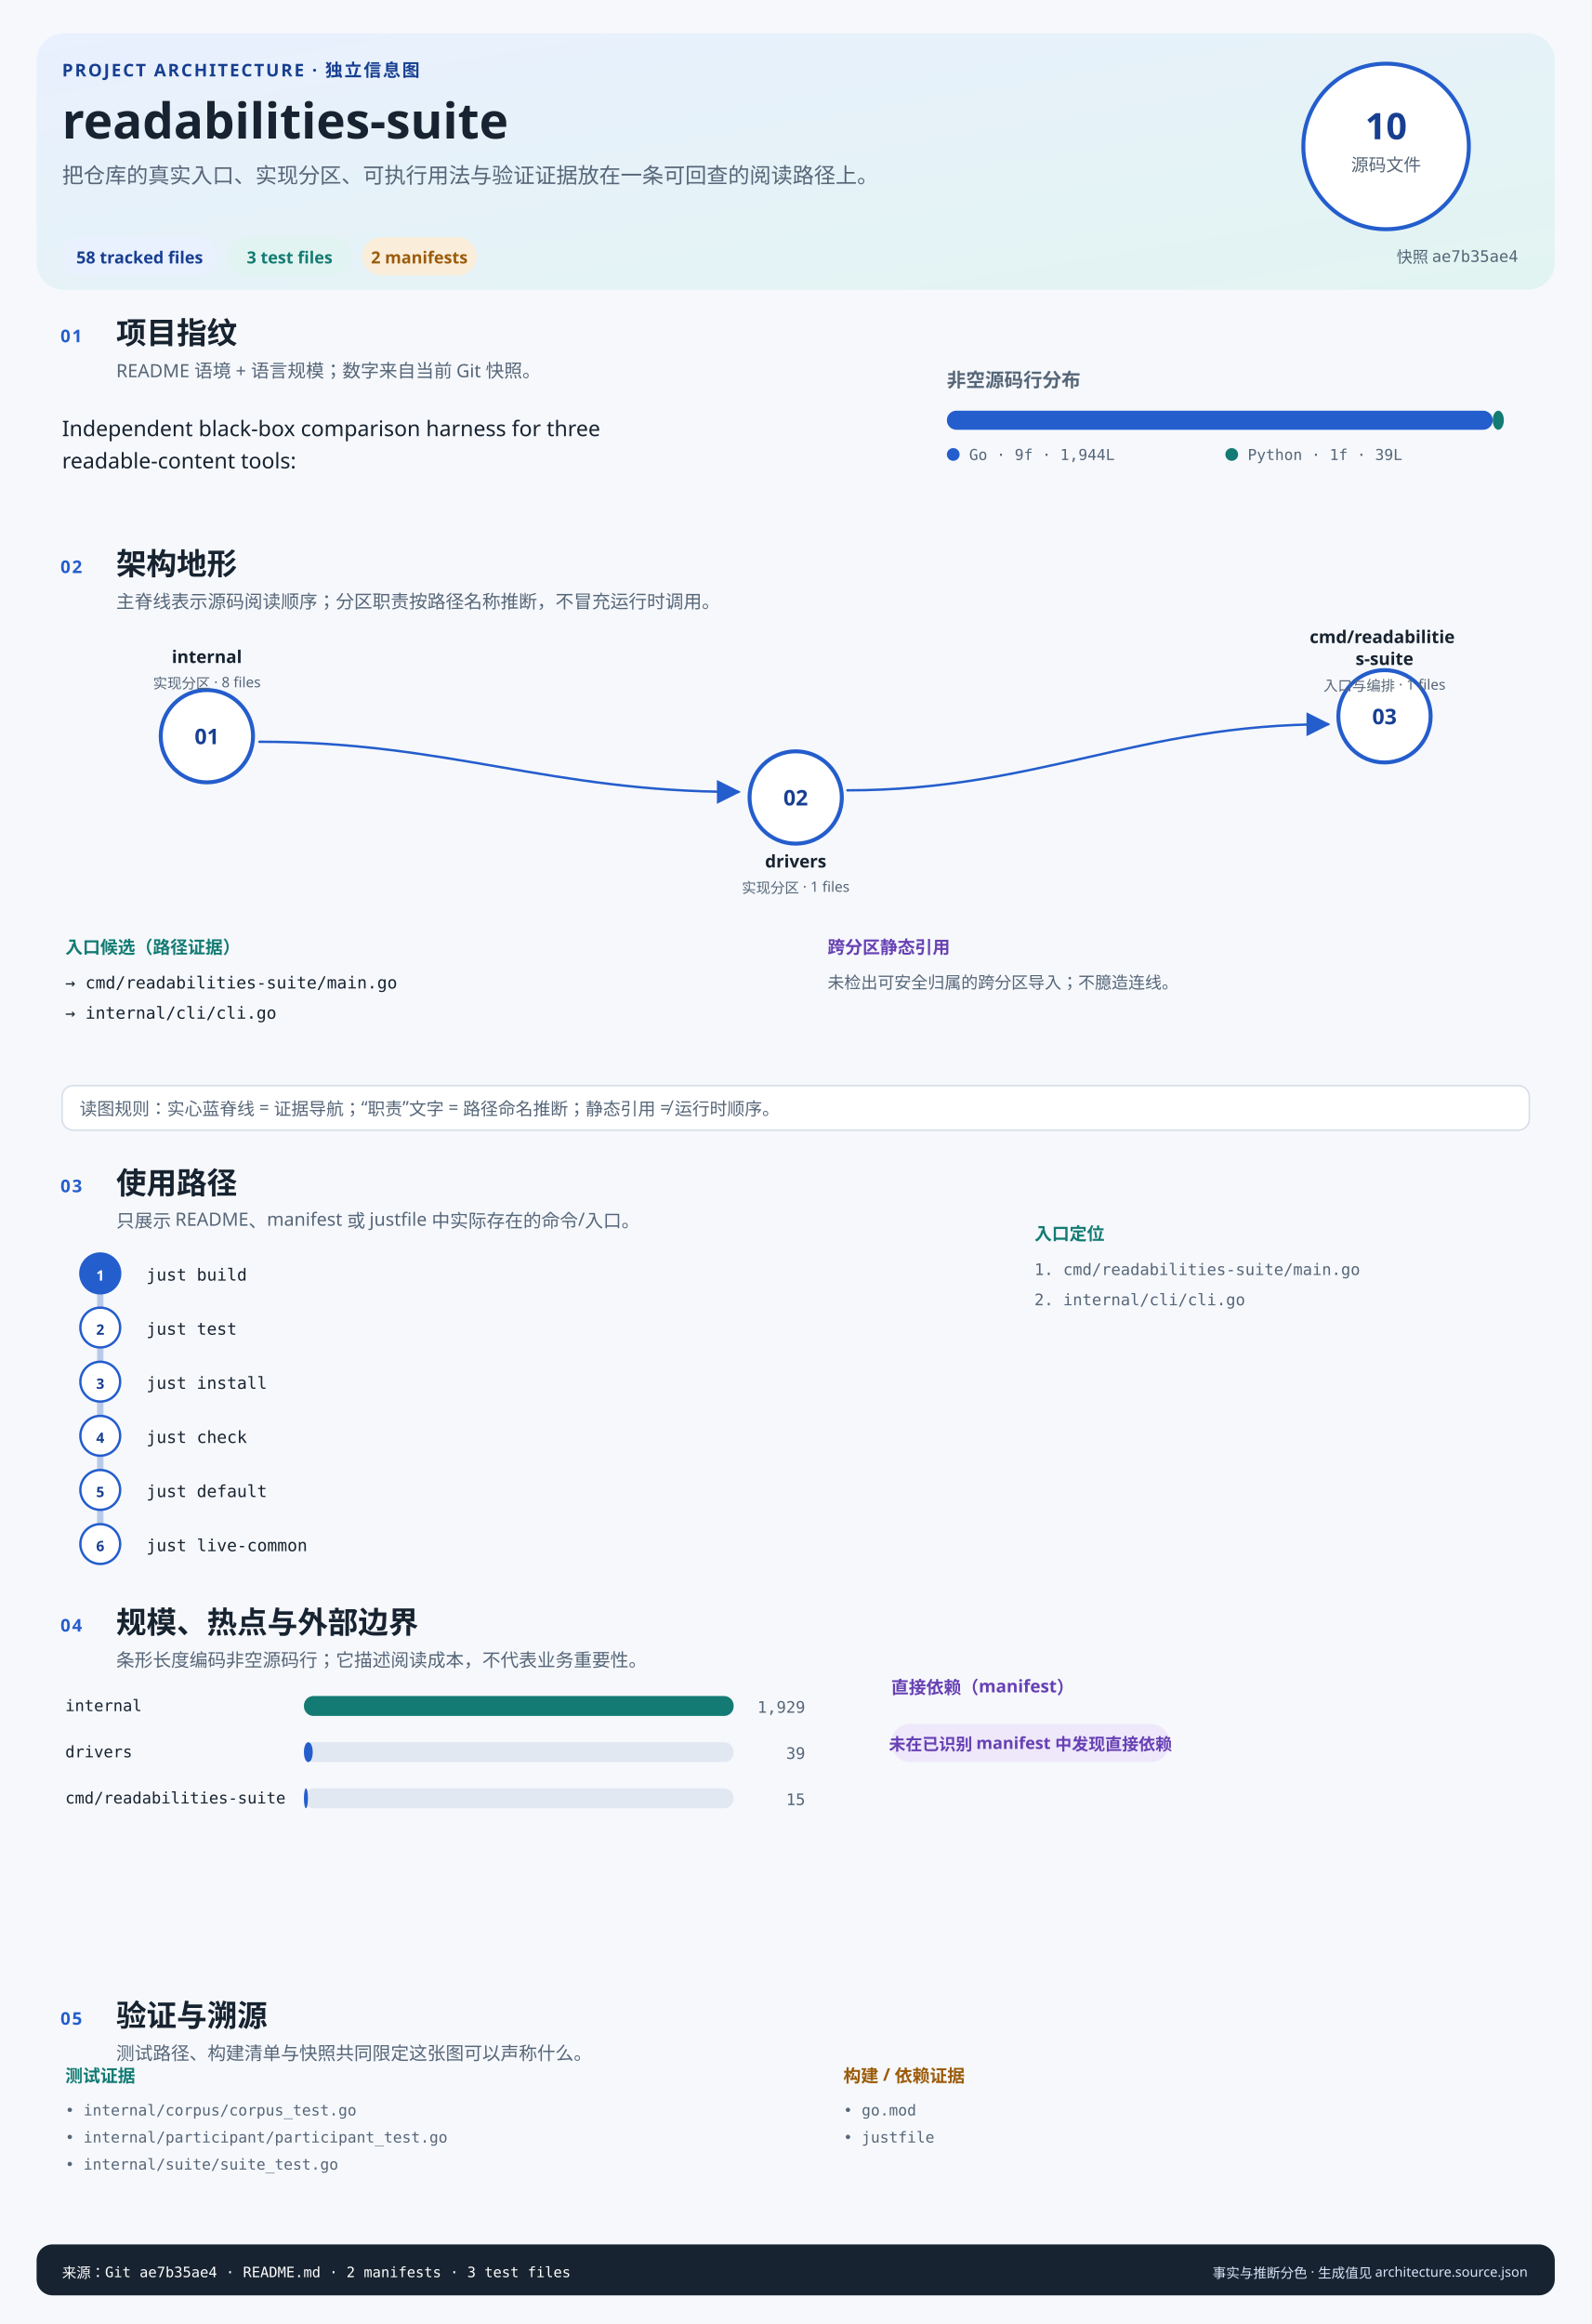
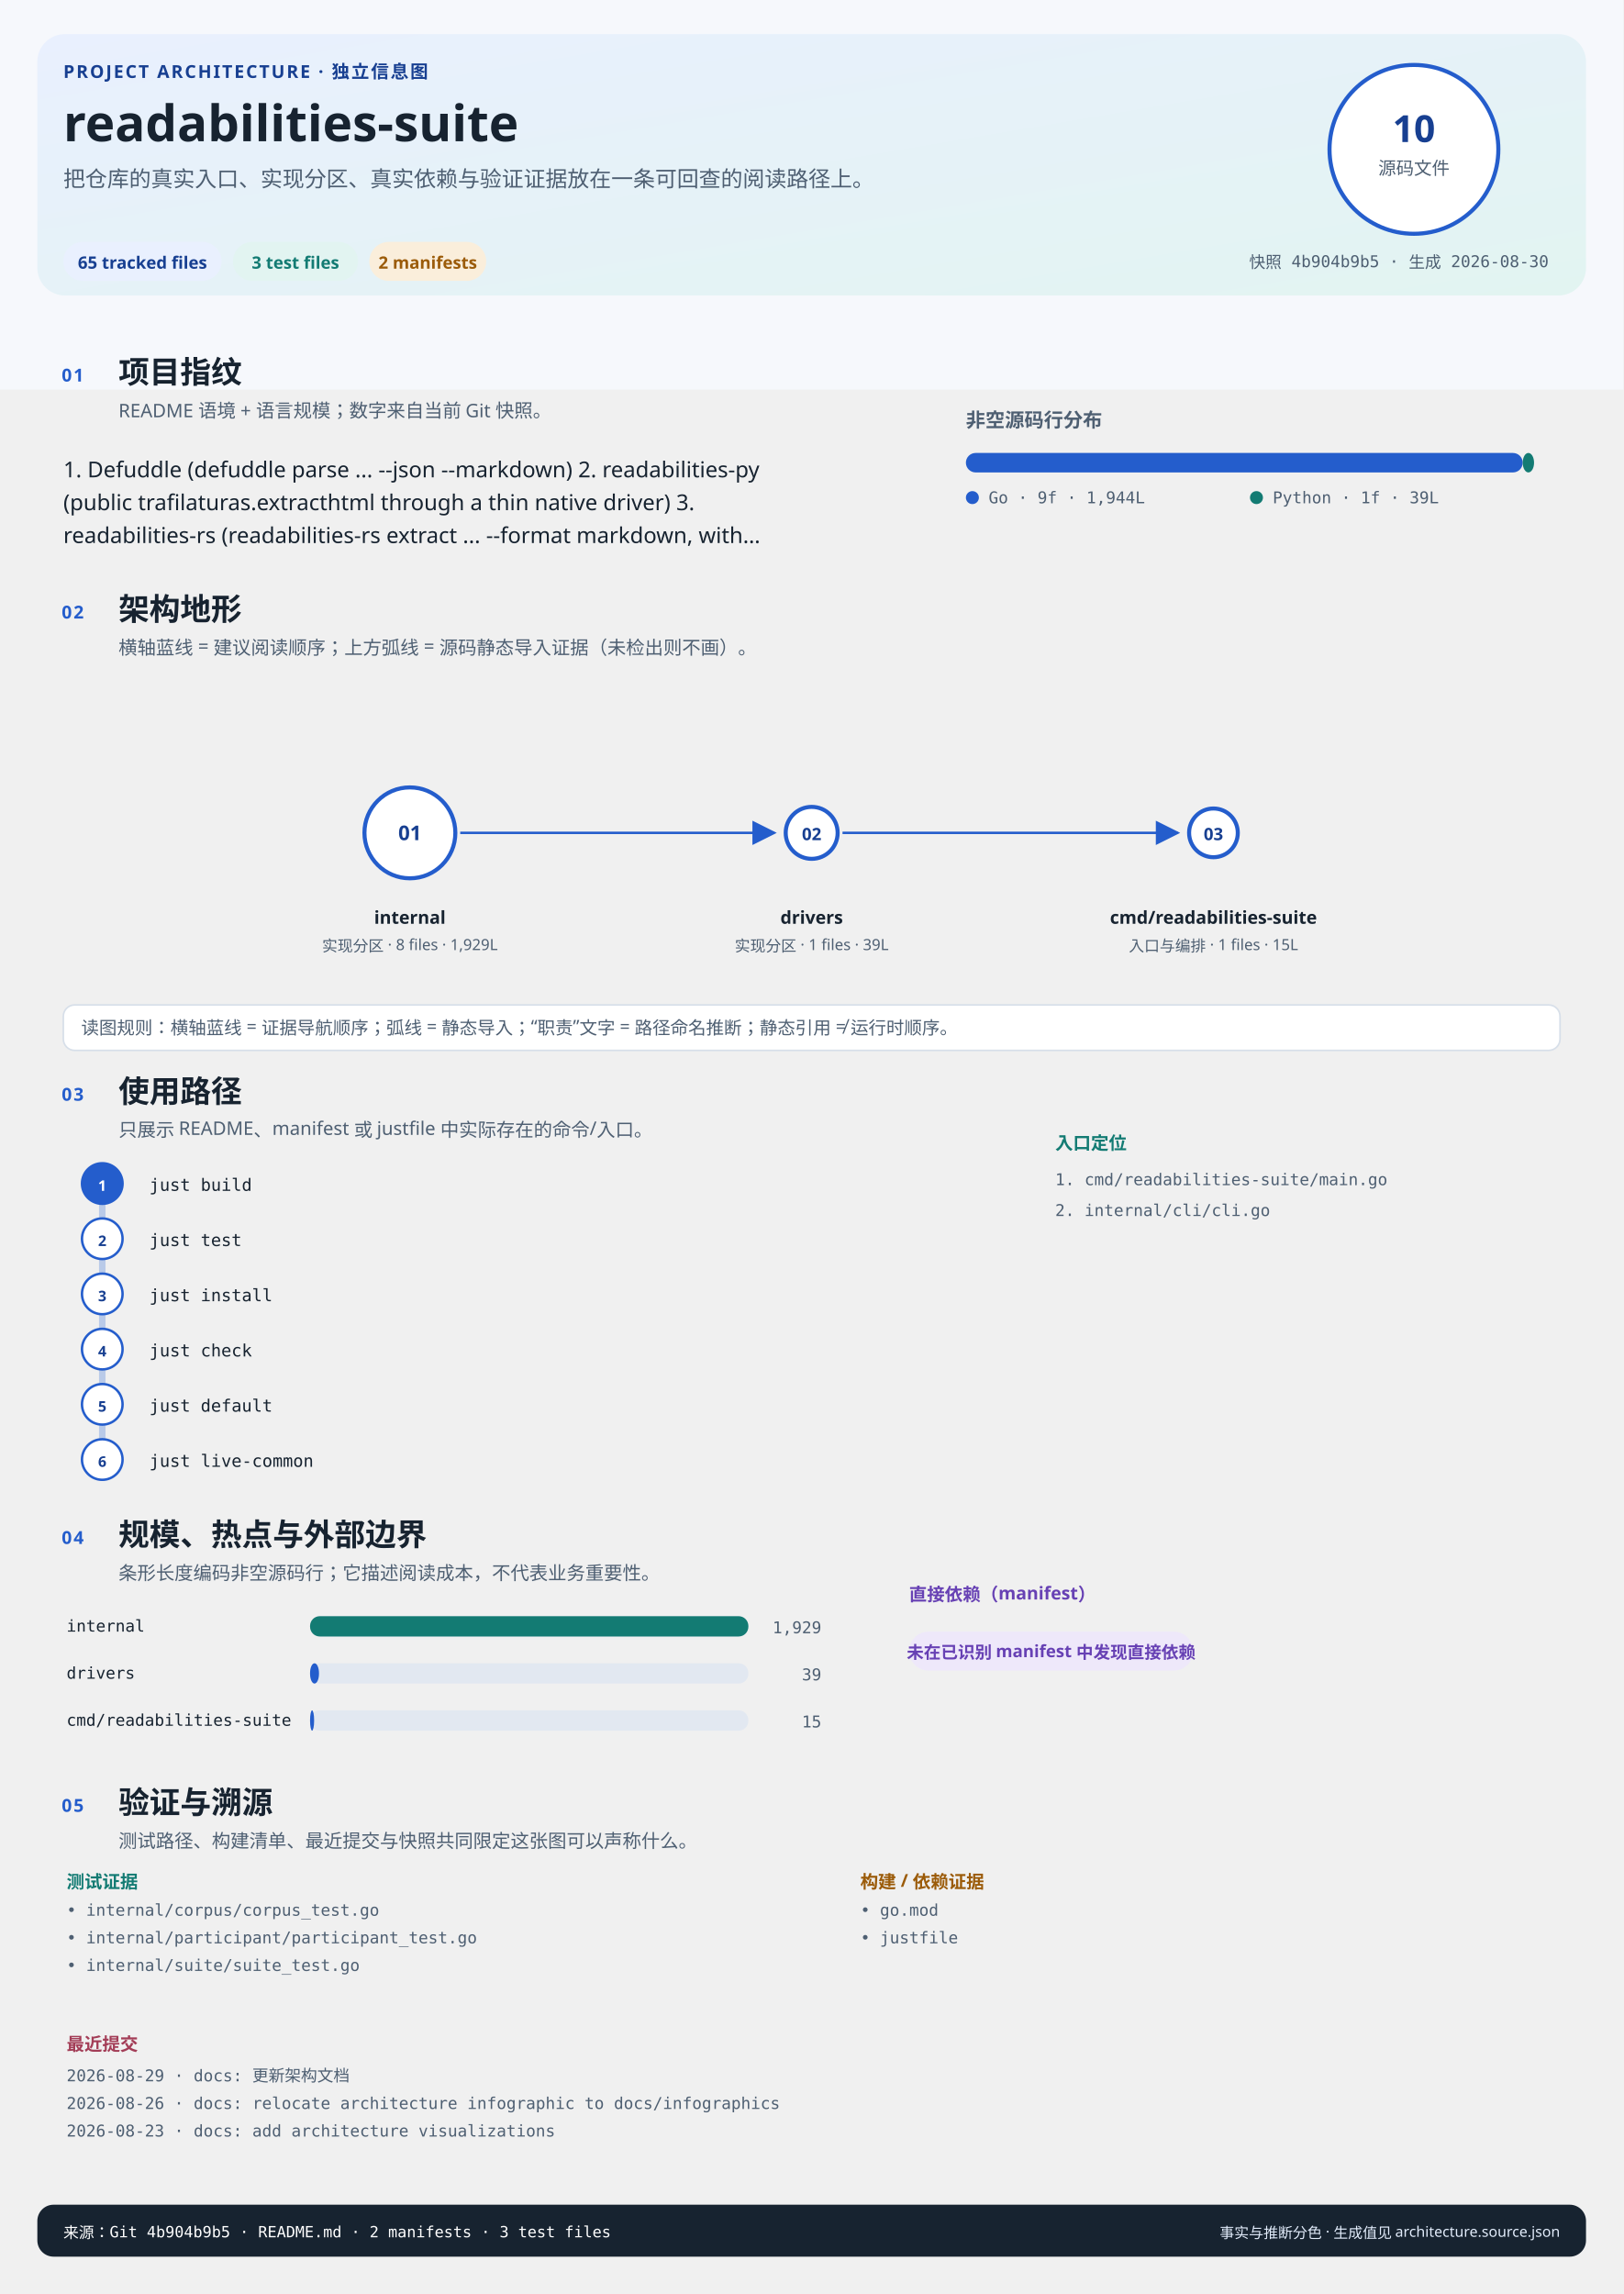
- <svg xmlns="http://www.w3.org/2000/svg" width="2000" height="2920" viewBox="0 0 2000 2920" role="img" aria-labelledby="svg-title svg-desc">
+ <svg xmlns="http://www.w3.org/2000/svg" width="2000" height="2826" viewBox="0 0 2000 2826" role="img" aria-labelledby="svg-title svg-desc">
  <defs>
    <marker id="arrow-ocean" markerWidth="12" markerHeight="12" refX="10" refY="6" orient="auto" markerUnits="strokeWidth">
      <path d="M1,1 L11,6 L1,11 Z" fill="#245DCC" />
    </marker>
    <linearGradient id="hero-wash" x1="0" y1="0" x2="1" y2="1">
      <stop offset="0" stop-color="#E9F0FE" />
      <stop offset="1" stop-color="#E2F4F1" />
    </linearGradient>
  </defs>
-   <rect x="0" y="0" width="2000" height="2920" rx="0" fill="#F6F8FC" />
+   <rect x="0" y="0" width="2000" height="480" rx="0" fill="#F6F8FC" />
  <rect id="hero-field" x="46" y="42" width="1908" height="322" rx="34" fill="url(#hero-wash)" />
  <text x="78" y="96" fill="#173F91" font-family="Source Han Sans SC, PingFang SC, sans-serif" font-size="22" font-weight="700" text-anchor="start" letter-spacing="2.2">PROJECT ARCHITECTURE · 独立信息图</text>
  <text id="project-title" x="78" y="174" fill="#172330" font-family="Source Han Sans SC, PingFang SC, sans-serif" font-size="62" font-weight="750" text-anchor="start">readabilities-suite</text>
-   <text id="hero-thesis" x="78" y="230" fill="#566678" font-family="Source Han Sans SC, PingFang SC, sans-serif" font-size="27" font-weight="400" text-anchor="start">
-     <tspan x="78" dy="0">把仓库的真实入口、实现分区、可执行用法与验证证据放在一条可回查的阅读路径上。</tspan>
+   <text id="hero-thesis" x="78" y="230" fill="#4E5F72" font-family="Source Han Sans SC, PingFang SC, sans-serif" font-size="27" font-weight="400" text-anchor="start">
+     <tspan x="78" dy="0">把仓库的真实入口、实现分区、真实依赖与验证证据放在一条可回查的阅读路径上。</tspan>
  </text>
  <circle id="source-orbit" cx="1742" cy="184" r="104" fill="#FFFFFF" stroke="#245DCC" stroke-width="5" />
  <text x="1742" y="175" fill="#173F91" font-family="Source Han Sans SC, PingFang SC, sans-serif" font-size="46" font-weight="750" text-anchor="middle">10</text>
-   <text x="1742" y="215" fill="#566678" font-family="Source Han Sans SC, PingFang SC, sans-serif" font-size="22" font-weight="400" text-anchor="middle">源码文件</text>
-   <text x="1908" y="330" fill="#566678" font-family="Menlo, Cascadia Mono, monospace" font-size="20" font-weight="400" text-anchor="end">快照 ae7b35ae4</text>
+   <text x="1742" y="215" fill="#4E5F72" font-family="Source Han Sans SC, PingFang SC, sans-serif" font-size="22" font-weight="400" text-anchor="middle">源码文件</text>
+   <text x="1908" y="330" fill="#4E5F72" font-family="Menlo, Cascadia Mono, monospace" font-size="20" font-weight="400" text-anchor="end">快照 4b904b9b5 · 生成 2026-08-30</text>
  <rect x="78" y="298" width="195" height="48" rx="24" fill="#E9F0FE" />
-   <text x="175.5" y="331" fill="#173F91" font-family="Source Han Sans SC, PingFang SC, sans-serif" font-size="21" font-weight="600" text-anchor="middle">58 tracked files</text>
+   <text x="175.5" y="331" fill="#173F91" font-family="Source Han Sans SC, PingFang SC, sans-serif" font-size="21" font-weight="600" text-anchor="middle">65 tracked files</text>
  <rect x="287" y="298" width="154" height="48" rx="24" fill="#E2F4F1" />
  <text x="364.0" y="331" fill="#137B73" font-family="Source Han Sans SC, PingFang SC, sans-serif" font-size="21" font-weight="600" text-anchor="middle">3 test files</text>
  <rect x="455" y="298" width="144" height="48" rx="24" fill="#FAEEDB" />
  <text x="527.0" y="331" fill="#9B5B09" font-family="Source Han Sans SC, PingFang SC, sans-serif" font-size="21" font-weight="600" text-anchor="middle">2 manifests</text>
-   <text x="76" y="430" fill="#245DCC" font-family="Source Han Sans SC, PingFang SC, sans-serif" font-size="22" font-weight="700" text-anchor="start" letter-spacing="2">01</text>
-   <text x="146" y="432" fill="#172330" font-family="Source Han Sans SC, PingFang SC, sans-serif" font-size="38" font-weight="700" text-anchor="start">项目指纹</text>
-   <text x="146" y="474" fill="#566678" font-family="Source Han Sans SC, PingFang SC, sans-serif" font-size="23" font-weight="400" text-anchor="start">README 语境 + 语言规模；数字来自当前 Git 快照。</text>
-   <text id="readme-description" x="78" y="548" fill="#172330" font-family="Source Han Sans SC, PingFang SC, sans-serif" font-size="27" font-weight="400" text-anchor="start">
-     <tspan x="78" dy="0">Independent black-box comparison harness for three</tspan>
-     <tspan x="78" dy="40.5">readable-content tools:</tspan>
+   <text x="76" y="470" fill="#245DCC" font-family="Source Han Sans SC, PingFang SC, sans-serif" font-size="22" font-weight="700" text-anchor="start" letter-spacing="2">01</text>
+   <text x="146" y="472" fill="#172330" font-family="Source Han Sans SC, PingFang SC, sans-serif" font-size="38" font-weight="700" text-anchor="start">项目指纹</text>
+   <text x="146" y="514" fill="#4E5F72" font-family="Source Han Sans SC, PingFang SC, sans-serif" font-size="23" font-weight="400" text-anchor="start">README 语境 + 语言规模；数字来自当前 Git 快照。</text>
+   <text id="readme-description" x="78" y="588" fill="#172330" font-family="Source Han Sans SC, PingFang SC, sans-serif" font-size="27" font-weight="400" text-anchor="start">
+     <tspan x="78" dy="0">1. Defuddle (defuddle parse ... --json --markdown) 2. readabilities-py</tspan>
+     <tspan x="78" dy="40.5">(public trafilaturas.extracthtml through a thin native driver) 3.</tspan>
+     <tspan x="78" dy="40.5">readabilities-rs (readabilities-rs extract ... --format markdown, with…</tspan>
  </text>
-   <text x="1190" y="486" fill="#566678" font-family="Source Han Sans SC, PingFang SC, sans-serif" font-size="24" font-weight="650" text-anchor="start">非空源码行分布</text>
-   <rect id="language-bar-1" x="1190" y="516" width="686" height="24" rx="12" fill="#245DCC" />
-   <rect id="language-bar-2" x="1876" y="516" width="14" height="24" rx="12" fill="#137B73" />
-   <circle cx="1198" cy="571" r="8" fill="#245DCC" />
-   <text x="1218" y="578" fill="#566678" font-family="Menlo, Cascadia Mono, monospace" font-size="19" font-weight="400" text-anchor="start">Go · 9f · 1,944L</text>
-   <circle cx="1548" cy="571" r="8" fill="#137B73" />
-   <text x="1568" y="578" fill="#566678" font-family="Menlo, Cascadia Mono, monospace" font-size="19" font-weight="400" text-anchor="start">Python · 1f · 39L</text>
-   <text x="76" y="720" fill="#245DCC" font-family="Source Han Sans SC, PingFang SC, sans-serif" font-size="22" font-weight="700" text-anchor="start" letter-spacing="2">02</text>
-   <text x="146" y="722" fill="#172330" font-family="Source Han Sans SC, PingFang SC, sans-serif" font-size="38" font-weight="700" text-anchor="start">架构地形</text>
-   <text x="146" y="764" fill="#566678" font-family="Source Han Sans SC, PingFang SC, sans-serif" font-size="23" font-weight="400" text-anchor="start">主脊线表示源码阅读顺序；分区职责按路径名称推断，不冒充运行时调用。</text>
-   <path id="spine-step-1" d="M326 932 C563 932, 691 995, 928 995" fill="none" stroke="#245DCC" stroke-width="3" stroke-linecap="round" stroke-linejoin="round" marker-end="url(#arrow-ocean)" />
-   <path id="spine-step-2" d="M1065 993 C1302 993, 1432 910, 1669 910" fill="none" stroke="#245DCC" stroke-width="3" stroke-linecap="round" stroke-linejoin="round" marker-end="url(#arrow-ocean)" />
-   <circle id="component-1" cx="260" cy="925" r="58" fill="#FFFFFF" stroke="#245DCC" stroke-width="5" />
-   <text x="260" y="935" fill="#173F91" font-family="Source Han Sans SC, PingFang SC, sans-serif" font-size="27" font-weight="750" text-anchor="middle">01</text>
-   <text id="component-label-1" x="260" y="833" fill="#172330" font-family="Source Han Sans SC, PingFang SC, sans-serif" font-size="22" font-weight="700" text-anchor="middle">
-     <tspan x="260" dy="0">internal</tspan>
+   <text x="1190" y="526" fill="#4E5F72" font-family="Source Han Sans SC, PingFang SC, sans-serif" font-size="24" font-weight="650" text-anchor="start">非空源码行分布</text>
+   <rect id="language-bar-1" x="1190" y="558" width="686" height="24" rx="12" fill="#245DCC" />
+   <rect id="language-bar-2" x="1876" y="558" width="14" height="24" rx="12" fill="#137B73" />
+   <circle cx="1198" cy="613" r="8" fill="#245DCC" />
+   <text x="1218" y="620" fill="#4E5F72" font-family="Menlo, Cascadia Mono, monospace" font-size="20" font-weight="400" text-anchor="start">Go · 9f · 1,944L</text>
+   <circle cx="1548" cy="613" r="8" fill="#137B73" />
+   <text x="1568" y="620" fill="#4E5F72" font-family="Menlo, Cascadia Mono, monospace" font-size="20" font-weight="400" text-anchor="start">Python · 1f · 39L</text>
+   <text x="76" y="762" fill="#245DCC" font-family="Source Han Sans SC, PingFang SC, sans-serif" font-size="22" font-weight="700" text-anchor="start" letter-spacing="2">02</text>
+   <text x="146" y="764" fill="#172330" font-family="Source Han Sans SC, PingFang SC, sans-serif" font-size="38" font-weight="700" text-anchor="start">架构地形</text>
+   <text x="146" y="806" fill="#4E5F72" font-family="Source Han Sans SC, PingFang SC, sans-serif" font-size="23" font-weight="400" text-anchor="start">横轴蓝线 = 建议阅读顺序；上方弧线 = 源码静态导入证据（未检出则不画）。</text>
+   <line x1="567" y1="1026" x2="954" y2="1026" stroke="#245DCC" stroke-width="3" marker-end="url(#arrow-ocean)" />
+   <line x1="1038" y1="1026" x2="1451" y2="1026" stroke="#245DCC" stroke-width="3" marker-end="url(#arrow-ocean)" />
+   <circle id="component-1" cx="505" cy="1026" r="56" fill="#FFFFFF" stroke="#245DCC" stroke-width="5" />
+   <text x="505" y="1035" fill="#173F91" font-family="Source Han Sans SC, PingFang SC, sans-serif" font-size="25" font-weight="750" text-anchor="middle">01</text>
+   <circle id="component-2" cx="1000" cy="1026" r="32" fill="#FFFFFF" stroke="#245DCC" stroke-width="5" />
+   <text x="1000" y="1035" fill="#173F91" font-family="Source Han Sans SC, PingFang SC, sans-serif" font-size="21" font-weight="750" text-anchor="middle">02</text>
+   <circle id="component-3" cx="1495" cy="1026" r="30" fill="#FFFFFF" stroke="#245DCC" stroke-width="5" />
+   <text x="1495" y="1035" fill="#173F91" font-family="Source Han Sans SC, PingFang SC, sans-serif" font-size="21" font-weight="750" text-anchor="middle">03</text>
+   <text id="component-label-1" x="505" y="1138" fill="#172330" font-family="Source Han Sans SC, PingFang SC, sans-serif" font-size="22" font-weight="700" text-anchor="middle">
+     <tspan x="505" dy="0">internal</tspan>
  </text>
-   <text x="260" y="865" fill="#566678" font-family="Source Han Sans SC, PingFang SC, sans-serif" font-size="18" font-weight="400" text-anchor="middle">实现分区 · 8 files</text>
-   <circle id="component-2" cx="1000" cy="1002" r="58" fill="#FFFFFF" stroke="#245DCC" stroke-width="5" />
-   <text x="1000" y="1012" fill="#173F91" font-family="Source Han Sans SC, PingFang SC, sans-serif" font-size="27" font-weight="750" text-anchor="middle">02</text>
-   <text id="component-label-2" x="1000" y="1090" fill="#172330" font-family="Source Han Sans SC, PingFang SC, sans-serif" font-size="22" font-weight="700" text-anchor="middle">
+   <text x="505" y="1172" fill="#4E5F72" font-family="Source Han Sans SC, PingFang SC, sans-serif" font-size="19" font-weight="400" text-anchor="middle">实现分区 · 8 files · 1,929L</text>
+   <text id="component-label-2" x="1000" y="1138" fill="#172330" font-family="Source Han Sans SC, PingFang SC, sans-serif" font-size="22" font-weight="700" text-anchor="middle">
    <tspan x="1000" dy="0">drivers</tspan>
  </text>
-   <text x="1000" y="1122" fill="#566678" font-family="Source Han Sans SC, PingFang SC, sans-serif" font-size="18" font-weight="400" text-anchor="middle">实现分区 · 1 files</text>
-   <circle id="component-3" cx="1740" cy="900" r="58" fill="#FFFFFF" stroke="#245DCC" stroke-width="5" />
-   <text x="1740" y="910" fill="#173F91" font-family="Source Han Sans SC, PingFang SC, sans-serif" font-size="27" font-weight="750" text-anchor="middle">03</text>
-   <text id="component-label-3" x="1740" y="808" fill="#172330" font-family="Source Han Sans SC, PingFang SC, sans-serif" font-size="22" font-weight="700" text-anchor="middle">
-     <tspan x="1740" dy="0">cmd/readabilitie</tspan>
-     <tspan x="1740" dy="27.5">s-suite</tspan>
+   <text x="1000" y="1172" fill="#4E5F72" font-family="Source Han Sans SC, PingFang SC, sans-serif" font-size="19" font-weight="400" text-anchor="middle">实现分区 · 1 files · 39L</text>
+   <text id="component-label-3" x="1495" y="1138" fill="#172330" font-family="Source Han Sans SC, PingFang SC, sans-serif" font-size="22" font-weight="700" text-anchor="middle">
+     <tspan x="1495" dy="0">cmd/readabilities-suite</tspan>
  </text>
-   <text x="1740" y="868" fill="#566678" font-family="Source Han Sans SC, PingFang SC, sans-serif" font-size="18" font-weight="400" text-anchor="middle">入口与编排 · 1 files</text>
-   <text x="82" y="1198" fill="#137B73" font-family="Source Han Sans SC, PingFang SC, sans-serif" font-size="22" font-weight="700" text-anchor="start">入口候选（路径证据）</text>
-   <text x="82" y="1242" fill="#172330" font-family="Menlo, Cascadia Mono, monospace" font-size="21" font-weight="400" text-anchor="start">→ cmd/readabilities-suite/main.go</text>
-   <text x="82" y="1280" fill="#172330" font-family="Menlo, Cascadia Mono, monospace" font-size="21" font-weight="400" text-anchor="start">→ internal/cli/cli.go</text>
-   <text x="1040" y="1198" fill="#6741B4" font-family="Source Han Sans SC, PingFang SC, sans-serif" font-size="22" font-weight="700" text-anchor="start">跨分区静态引用</text>
-   <text x="1040" y="1242" fill="#566678" font-family="Source Han Sans SC, PingFang SC, sans-serif" font-size="21" font-weight="400" text-anchor="start">未检出可安全归属的跨分区导入；不臆造连线。</text>
-   <rect id="architecture-caveat" x="78" y="1364" width="1844" height="56" rx="14" fill="#FFFFFF" stroke="#D7DFE9" stroke-width="2" />
-   <text x="100" y="1401" fill="#566678" font-family="Source Han Sans SC, PingFang SC, sans-serif" font-size="22" font-weight="400" text-anchor="start">读图规则：实心蓝脊线 = 证据导航；“职责”文字 = 路径命名推断；静态引用 ≠ 运行时顺序。</text>
-   <text x="76" y="1498" fill="#245DCC" font-family="Source Han Sans SC, PingFang SC, sans-serif" font-size="22" font-weight="700" text-anchor="start" letter-spacing="2">03</text>
-   <text x="146" y="1500" fill="#172330" font-family="Source Han Sans SC, PingFang SC, sans-serif" font-size="38" font-weight="700" text-anchor="start">使用路径</text>
-   <text x="146" y="1542" fill="#566678" font-family="Source Han Sans SC, PingFang SC, sans-serif" font-size="23" font-weight="400" text-anchor="start">只展示 README、manifest 或 justfile 中实际存在的命令/入口。</text>
-   <line x1="126" y1="1626" x2="126" y2="1642" stroke="#B9CAE8" stroke-width="8" />
-   <line x1="126" y1="1694" x2="126" y2="1710" stroke="#B9CAE8" stroke-width="8" />
-   <line x1="126" y1="1762" x2="126" y2="1778" stroke="#B9CAE8" stroke-width="8" />
-   <line x1="126" y1="1830" x2="126" y2="1846" stroke="#B9CAE8" stroke-width="8" />
-   <line x1="126" y1="1898" x2="126" y2="1914" stroke="#B9CAE8" stroke-width="8" />
-   <circle id="usage-step-1" cx="126" cy="1600" r="25" fill="#245DCC" stroke="#245DCC" stroke-width="3" />
-   <text x="126" y="1609" fill="#FFFFFF" font-family="Source Han Sans SC, PingFang SC, sans-serif" font-size="18" font-weight="750" text-anchor="middle">1</text>
-   <text id="usage-command-1" x="184" y="1609" fill="#172330" font-family="Menlo, Cascadia Mono, monospace" font-size="21" font-weight="400" text-anchor="start">just build</text>
-   <circle id="usage-step-2" cx="126" cy="1668" r="25" fill="#FFFFFF" stroke="#245DCC" stroke-width="3" />
-   <text x="126" y="1677" fill="#173F91" font-family="Source Han Sans SC, PingFang SC, sans-serif" font-size="18" font-weight="750" text-anchor="middle">2</text>
-   <text id="usage-command-2" x="184" y="1677" fill="#172330" font-family="Menlo, Cascadia Mono, monospace" font-size="21" font-weight="400" text-anchor="start">just test</text>
-   <circle id="usage-step-3" cx="126" cy="1736" r="25" fill="#FFFFFF" stroke="#245DCC" stroke-width="3" />
-   <text x="126" y="1745" fill="#173F91" font-family="Source Han Sans SC, PingFang SC, sans-serif" font-size="18" font-weight="750" text-anchor="middle">3</text>
-   <text id="usage-command-3" x="184" y="1745" fill="#172330" font-family="Menlo, Cascadia Mono, monospace" font-size="21" font-weight="400" text-anchor="start">just install</text>
-   <circle id="usage-step-4" cx="126" cy="1804" r="25" fill="#FFFFFF" stroke="#245DCC" stroke-width="3" />
-   <text x="126" y="1813" fill="#173F91" font-family="Source Han Sans SC, PingFang SC, sans-serif" font-size="18" font-weight="750" text-anchor="middle">4</text>
-   <text id="usage-command-4" x="184" y="1813" fill="#172330" font-family="Menlo, Cascadia Mono, monospace" font-size="21" font-weight="400" text-anchor="start">just check</text>
-   <circle id="usage-step-5" cx="126" cy="1872" r="25" fill="#FFFFFF" stroke="#245DCC" stroke-width="3" />
-   <text x="126" y="1881" fill="#173F91" font-family="Source Han Sans SC, PingFang SC, sans-serif" font-size="18" font-weight="750" text-anchor="middle">5</text>
-   <text id="usage-command-5" x="184" y="1881" fill="#172330" font-family="Menlo, Cascadia Mono, monospace" font-size="21" font-weight="400" text-anchor="start">just default</text>
-   <circle id="usage-step-6" cx="126" cy="1940" r="25" fill="#FFFFFF" stroke="#245DCC" stroke-width="3" />
-   <text x="126" y="1949" fill="#173F91" font-family="Source Han Sans SC, PingFang SC, sans-serif" font-size="18" font-weight="750" text-anchor="middle">6</text>
-   <text id="usage-command-6" x="184" y="1949" fill="#172330" font-family="Menlo, Cascadia Mono, monospace" font-size="21" font-weight="400" text-anchor="start">just live-common</text>
-   <text x="1300" y="1558" fill="#137B73" font-family="Source Han Sans SC, PingFang SC, sans-serif" font-size="22" font-weight="700" text-anchor="start">入口定位</text>
-   <text x="1300" y="1602" fill="#566678" font-family="Menlo, Cascadia Mono, monospace" font-size="20" font-weight="400" text-anchor="start">1. cmd/readabilities-suite/main.go</text>
-   <text x="1300" y="1640" fill="#566678" font-family="Menlo, Cascadia Mono, monospace" font-size="20" font-weight="400" text-anchor="start">2. internal/cli/cli.go</text>
-   <text x="76" y="2050" fill="#245DCC" font-family="Source Han Sans SC, PingFang SC, sans-serif" font-size="22" font-weight="700" text-anchor="start" letter-spacing="2">04</text>
-   <text x="146" y="2052" fill="#172330" font-family="Source Han Sans SC, PingFang SC, sans-serif" font-size="38" font-weight="700" text-anchor="start">规模、热点与外部边界</text>
-   <text x="146" y="2094" fill="#566678" font-family="Source Han Sans SC, PingFang SC, sans-serif" font-size="23" font-weight="400" text-anchor="start">条形长度编码非空源码行；它描述阅读成本，不代表业务重要性。</text>
-   <text x="82" y="2150" fill="#172330" font-family="Menlo, Cascadia Mono, monospace" font-size="20" font-weight="400" text-anchor="start">internal</text>
-   <rect x="382" y="2131" width="540" height="25" rx="12" fill="#E2E8F1" />
-   <rect id="component-bar-1" x="382" y="2131" width="540" height="25" rx="12" fill="#137B73" />
-   <text x="1012" y="2152" fill="#566678" font-family="Menlo, Cascadia Mono, monospace" font-size="20" font-weight="400" text-anchor="end">1,929</text>
-   <text x="82" y="2208" fill="#172330" font-family="Menlo, Cascadia Mono, monospace" font-size="20" font-weight="400" text-anchor="start">drivers</text>
-   <rect x="382" y="2189" width="540" height="25" rx="12" fill="#E2E8F1" />
-   <rect id="component-bar-2" x="382" y="2189" width="11" height="25" rx="12" fill="#245DCC" />
-   <text x="1012" y="2210" fill="#566678" font-family="Menlo, Cascadia Mono, monospace" font-size="20" font-weight="400" text-anchor="end">39</text>
-   <text x="82" y="2266" fill="#172330" font-family="Menlo, Cascadia Mono, monospace" font-size="20" font-weight="400" text-anchor="start">cmd/readabilities-suite</text>
-   <rect x="382" y="2247" width="540" height="25" rx="12" fill="#E2E8F1" />
-   <rect id="component-bar-3" x="382" y="2247" width="5" height="25" rx="12" fill="#245DCC" />
-   <text x="1012" y="2268" fill="#566678" font-family="Menlo, Cascadia Mono, monospace" font-size="20" font-weight="400" text-anchor="end">15</text>
-   <text x="1120" y="2128" fill="#6741B4" font-family="Source Han Sans SC, PingFang SC, sans-serif" font-size="22" font-weight="700" text-anchor="start">直接依赖（manifest）</text>
-   <rect id="dependency-1" x="1120" y="2166" width="350" height="48" rx="24" fill="#EEE8FA" />
-   <text x="1295.0" y="2199" fill="#6741B4" font-family="Source Han Sans SC, PingFang SC, sans-serif" font-size="21" font-weight="600" text-anchor="middle">未在已识别 manifest 中发现直接依赖</text>
-   <text x="76" y="2544" fill="#245DCC" font-family="Source Han Sans SC, PingFang SC, sans-serif" font-size="22" font-weight="700" text-anchor="start" letter-spacing="2">05</text>
-   <text x="146" y="2546" fill="#172330" font-family="Source Han Sans SC, PingFang SC, sans-serif" font-size="38" font-weight="700" text-anchor="start">验证与溯源</text>
-   <text x="146" y="2588" fill="#566678" font-family="Source Han Sans SC, PingFang SC, sans-serif" font-size="23" font-weight="400" text-anchor="start">测试路径、构建清单与快照共同限定这张图可以声称什么。</text>
-   <text x="82" y="2616" fill="#137B73" font-family="Source Han Sans SC, PingFang SC, sans-serif" font-size="22" font-weight="700" text-anchor="start">测试证据</text>
-   <text x="82" y="2658" fill="#566678" font-family="Menlo, Cascadia Mono, monospace" font-size="19" font-weight="400" text-anchor="start">• internal/corpus/corpus_test.go</text>
-   <text x="82" y="2692" fill="#566678" font-family="Menlo, Cascadia Mono, monospace" font-size="19" font-weight="400" text-anchor="start">• internal/participant/participant_test.go</text>
-   <text x="82" y="2726" fill="#566678" font-family="Menlo, Cascadia Mono, monospace" font-size="19" font-weight="400" text-anchor="start">• internal/suite/suite_test.go</text>
-   <text x="1060" y="2616" fill="#9B5B09" font-family="Source Han Sans SC, PingFang SC, sans-serif" font-size="22" font-weight="700" text-anchor="start">构建 / 依赖证据</text>
-   <text x="1060" y="2658" fill="#566678" font-family="Menlo, Cascadia Mono, monospace" font-size="19" font-weight="400" text-anchor="start">• go.mod</text>
-   <text x="1060" y="2692" fill="#566678" font-family="Menlo, Cascadia Mono, monospace" font-size="19" font-weight="400" text-anchor="start">• justfile</text>
-   <rect id="provenance-band" x="46" y="2820" width="1908" height="64" rx="20" fill="#172330" />
-   <text x="78" y="2862" fill="#FFFFFF" font-family="Menlo, Cascadia Mono, monospace" font-size="18" font-weight="400" text-anchor="start">来源：Git ae7b35ae4 · README.md · 2 manifests · 3 test files</text>
-   <text x="1920" y="2862" fill="#D8E5FA" font-family="Source Han Sans SC, PingFang SC, sans-serif" font-size="17" font-weight="400" text-anchor="end">事实与推断分色 · 生成值见 architecture.source.json</text>
+   <text x="1495" y="1172" fill="#4E5F72" font-family="Source Han Sans SC, PingFang SC, sans-serif" font-size="19" font-weight="400" text-anchor="middle">入口与编排 · 1 files · 15L</text>
+   <rect id="architecture-caveat" x="78" y="1238" width="1844" height="56" rx="14" fill="#FFFFFF" stroke="#D7DFE9" stroke-width="2" />
+   <text x="100" y="1274" fill="#4E5F72" font-family="Source Han Sans SC, PingFang SC, sans-serif" font-size="22" font-weight="400" text-anchor="start">读图规则：横轴蓝线 = 证据导航顺序；弧线 = 静态导入；“职责”文字 = 路径命名推断；静态引用 ≠ 运行时顺序。</text>
+   <text x="76" y="1356" fill="#245DCC" font-family="Source Han Sans SC, PingFang SC, sans-serif" font-size="22" font-weight="700" text-anchor="start" letter-spacing="2">03</text>
+   <text x="146" y="1358" fill="#172330" font-family="Source Han Sans SC, PingFang SC, sans-serif" font-size="38" font-weight="700" text-anchor="start">使用路径</text>
+   <text x="146" y="1400" fill="#4E5F72" font-family="Source Han Sans SC, PingFang SC, sans-serif" font-size="23" font-weight="400" text-anchor="start">只展示 README、manifest 或 justfile 中实际存在的命令/入口。</text>
+   <line x1="126" y1="1484" x2="126" y2="1500" stroke="#B9CAE8" stroke-width="8" />
+   <line x1="126" y1="1552" x2="126" y2="1568" stroke="#B9CAE8" stroke-width="8" />
+   <line x1="126" y1="1620" x2="126" y2="1636" stroke="#B9CAE8" stroke-width="8" />
+   <line x1="126" y1="1688" x2="126" y2="1704" stroke="#B9CAE8" stroke-width="8" />
+   <line x1="126" y1="1756" x2="126" y2="1772" stroke="#B9CAE8" stroke-width="8" />
+   <circle id="usage-step-1" cx="126" cy="1458" r="25" fill="#245DCC" stroke="#245DCC" stroke-width="3" />
+   <text x="126" y="1467" fill="#FFFFFF" font-family="Source Han Sans SC, PingFang SC, sans-serif" font-size="18" font-weight="750" text-anchor="middle">1</text>
+   <text id="usage-command-1" x="184" y="1467" fill="#172330" font-family="Menlo, Cascadia Mono, monospace" font-size="21" font-weight="400" text-anchor="start">just build</text>
+   <circle id="usage-step-2" cx="126" cy="1526" r="25" fill="#FFFFFF" stroke="#245DCC" stroke-width="3" />
+   <text x="126" y="1535" fill="#173F91" font-family="Source Han Sans SC, PingFang SC, sans-serif" font-size="18" font-weight="750" text-anchor="middle">2</text>
+   <text id="usage-command-2" x="184" y="1535" fill="#172330" font-family="Menlo, Cascadia Mono, monospace" font-size="21" font-weight="400" text-anchor="start">just test</text>
+   <circle id="usage-step-3" cx="126" cy="1594" r="25" fill="#FFFFFF" stroke="#245DCC" stroke-width="3" />
+   <text x="126" y="1603" fill="#173F91" font-family="Source Han Sans SC, PingFang SC, sans-serif" font-size="18" font-weight="750" text-anchor="middle">3</text>
+   <text id="usage-command-3" x="184" y="1603" fill="#172330" font-family="Menlo, Cascadia Mono, monospace" font-size="21" font-weight="400" text-anchor="start">just install</text>
+   <circle id="usage-step-4" cx="126" cy="1662" r="25" fill="#FFFFFF" stroke="#245DCC" stroke-width="3" />
+   <text x="126" y="1671" fill="#173F91" font-family="Source Han Sans SC, PingFang SC, sans-serif" font-size="18" font-weight="750" text-anchor="middle">4</text>
+   <text id="usage-command-4" x="184" y="1671" fill="#172330" font-family="Menlo, Cascadia Mono, monospace" font-size="21" font-weight="400" text-anchor="start">just check</text>
+   <circle id="usage-step-5" cx="126" cy="1730" r="25" fill="#FFFFFF" stroke="#245DCC" stroke-width="3" />
+   <text x="126" y="1739" fill="#173F91" font-family="Source Han Sans SC, PingFang SC, sans-serif" font-size="18" font-weight="750" text-anchor="middle">5</text>
+   <text id="usage-command-5" x="184" y="1739" fill="#172330" font-family="Menlo, Cascadia Mono, monospace" font-size="21" font-weight="400" text-anchor="start">just default</text>
+   <circle id="usage-step-6" cx="126" cy="1798" r="25" fill="#FFFFFF" stroke="#245DCC" stroke-width="3" />
+   <text x="126" y="1807" fill="#173F91" font-family="Source Han Sans SC, PingFang SC, sans-serif" font-size="18" font-weight="750" text-anchor="middle">6</text>
+   <text id="usage-command-6" x="184" y="1807" fill="#172330" font-family="Menlo, Cascadia Mono, monospace" font-size="21" font-weight="400" text-anchor="start">just live-common</text>
+   <text x="1300" y="1416" fill="#137B73" font-family="Source Han Sans SC, PingFang SC, sans-serif" font-size="22" font-weight="700" text-anchor="start">入口定位</text>
+   <text x="1300" y="1460" fill="#4E5F72" font-family="Menlo, Cascadia Mono, monospace" font-size="20" font-weight="400" text-anchor="start">1. cmd/readabilities-suite/main.go</text>
+   <text x="1300" y="1498" fill="#4E5F72" font-family="Menlo, Cascadia Mono, monospace" font-size="20" font-weight="400" text-anchor="start">2. internal/cli/cli.go</text>
+   <text x="76" y="1902" fill="#245DCC" font-family="Source Han Sans SC, PingFang SC, sans-serif" font-size="22" font-weight="700" text-anchor="start" letter-spacing="2">04</text>
+   <text x="146" y="1904" fill="#172330" font-family="Source Han Sans SC, PingFang SC, sans-serif" font-size="38" font-weight="700" text-anchor="start">规模、热点与外部边界</text>
+   <text x="146" y="1946" fill="#4E5F72" font-family="Source Han Sans SC, PingFang SC, sans-serif" font-size="23" font-weight="400" text-anchor="start">条形长度编码非空源码行；它描述阅读成本，不代表业务重要性。</text>
+   <text x="82" y="2010" fill="#172330" font-family="Menlo, Cascadia Mono, monospace" font-size="20" font-weight="400" text-anchor="start">internal</text>
+   <rect x="382" y="1991" width="540" height="25" rx="12" fill="#E2E8F1" />
+   <rect id="component-bar-1" x="382" y="1991" width="540" height="25" rx="12" fill="#137B73" />
+   <text x="1012" y="2012" fill="#4E5F72" font-family="Menlo, Cascadia Mono, monospace" font-size="20" font-weight="400" text-anchor="end">1,929</text>
+   <text x="82" y="2068" fill="#172330" font-family="Menlo, Cascadia Mono, monospace" font-size="20" font-weight="400" text-anchor="start">drivers</text>
+   <rect x="382" y="2049" width="540" height="25" rx="12" fill="#E2E8F1" />
+   <rect id="component-bar-2" x="382" y="2049" width="11" height="25" rx="12" fill="#245DCC" />
+   <text x="1012" y="2070" fill="#4E5F72" font-family="Menlo, Cascadia Mono, monospace" font-size="20" font-weight="400" text-anchor="end">39</text>
+   <text x="82" y="2126" fill="#172330" font-family="Menlo, Cascadia Mono, monospace" font-size="20" font-weight="400" text-anchor="start">cmd/readabilities-suite</text>
+   <rect x="382" y="2107" width="540" height="25" rx="12" fill="#E2E8F1" />
+   <rect id="component-bar-3" x="382" y="2107" width="5" height="25" rx="12" fill="#245DCC" />
+   <text x="1012" y="2128" fill="#4E5F72" font-family="Menlo, Cascadia Mono, monospace" font-size="20" font-weight="400" text-anchor="end">15</text>
+   <text x="1120" y="1972" fill="#6741B4" font-family="Source Han Sans SC, PingFang SC, sans-serif" font-size="22" font-weight="700" text-anchor="start">直接依赖（manifest）</text>
+   <rect id="dependency-1" x="1120" y="2010" width="350" height="48" rx="24" fill="#EEE8FA" />
+   <text x="1295.0" y="2043" fill="#6741B4" font-family="Source Han Sans SC, PingFang SC, sans-serif" font-size="21" font-weight="600" text-anchor="middle">未在已识别 manifest 中发现直接依赖</text>
+   <text x="76" y="2232" fill="#245DCC" font-family="Source Han Sans SC, PingFang SC, sans-serif" font-size="22" font-weight="700" text-anchor="start" letter-spacing="2">05</text>
+   <text x="146" y="2234" fill="#172330" font-family="Source Han Sans SC, PingFang SC, sans-serif" font-size="38" font-weight="700" text-anchor="start">验证与溯源</text>
+   <text x="146" y="2276" fill="#4E5F72" font-family="Source Han Sans SC, PingFang SC, sans-serif" font-size="23" font-weight="400" text-anchor="start">测试路径、构建清单、最近提交与快照共同限定这张图可以声称什么。</text>
+   <text x="82" y="2326" fill="#137B73" font-family="Source Han Sans SC, PingFang SC, sans-serif" font-size="22" font-weight="700" text-anchor="start">测试证据</text>
+   <text x="82" y="2360" fill="#4E5F72" font-family="Menlo, Cascadia Mono, monospace" font-size="20" font-weight="400" text-anchor="start">• internal/corpus/corpus_test.go</text>
+   <text x="82" y="2394" fill="#4E5F72" font-family="Menlo, Cascadia Mono, monospace" font-size="20" font-weight="400" text-anchor="start">• internal/participant/participant_test.go</text>
+   <text x="82" y="2428" fill="#4E5F72" font-family="Menlo, Cascadia Mono, monospace" font-size="20" font-weight="400" text-anchor="start">• internal/suite/suite_test.go</text>
+   <text x="1060" y="2326" fill="#9B5B09" font-family="Source Han Sans SC, PingFang SC, sans-serif" font-size="22" font-weight="700" text-anchor="start">构建 / 依赖证据</text>
+   <text x="1060" y="2360" fill="#4E5F72" font-family="Menlo, Cascadia Mono, monospace" font-size="20" font-weight="400" text-anchor="start">• go.mod</text>
+   <text x="1060" y="2394" fill="#4E5F72" font-family="Menlo, Cascadia Mono, monospace" font-size="20" font-weight="400" text-anchor="start">• justfile</text>
+   <text x="82" y="2526" fill="#A33D57" font-family="Source Han Sans SC, PingFang SC, sans-serif" font-size="22" font-weight="700" text-anchor="start">最近提交</text>
+   <text x="82" y="2564" fill="#4E5F72" font-family="Menlo, Cascadia Mono, monospace" font-size="20" font-weight="400" text-anchor="start">2026-08-29 · docs: 更新架构文档</text>
+   <text x="82" y="2598" fill="#4E5F72" font-family="Menlo, Cascadia Mono, monospace" font-size="20" font-weight="400" text-anchor="start">2026-08-26 · docs: relocate architecture infographic to docs/infographics</text>
+   <text x="82" y="2632" fill="#4E5F72" font-family="Menlo, Cascadia Mono, monospace" font-size="20" font-weight="400" text-anchor="start">2026-08-23 · docs: add architecture visualizations</text>
+   <rect id="provenance-band" x="46" y="2716" width="1908" height="64" rx="20" fill="#172330" />
+   <text x="78" y="2757" fill="#FFFFFF" font-family="Menlo, Cascadia Mono, monospace" font-size="19" font-weight="400" text-anchor="start">来源：Git 4b904b9b5 · README.md · 2 manifests · 3 test files</text>
+   <text x="1922" y="2757" fill="#E2ECFB" font-family="Source Han Sans SC, PingFang SC, sans-serif" font-size="18" font-weight="400" text-anchor="end">事实与推断分色 · 生成值见 architecture.source.json</text>
</svg>
